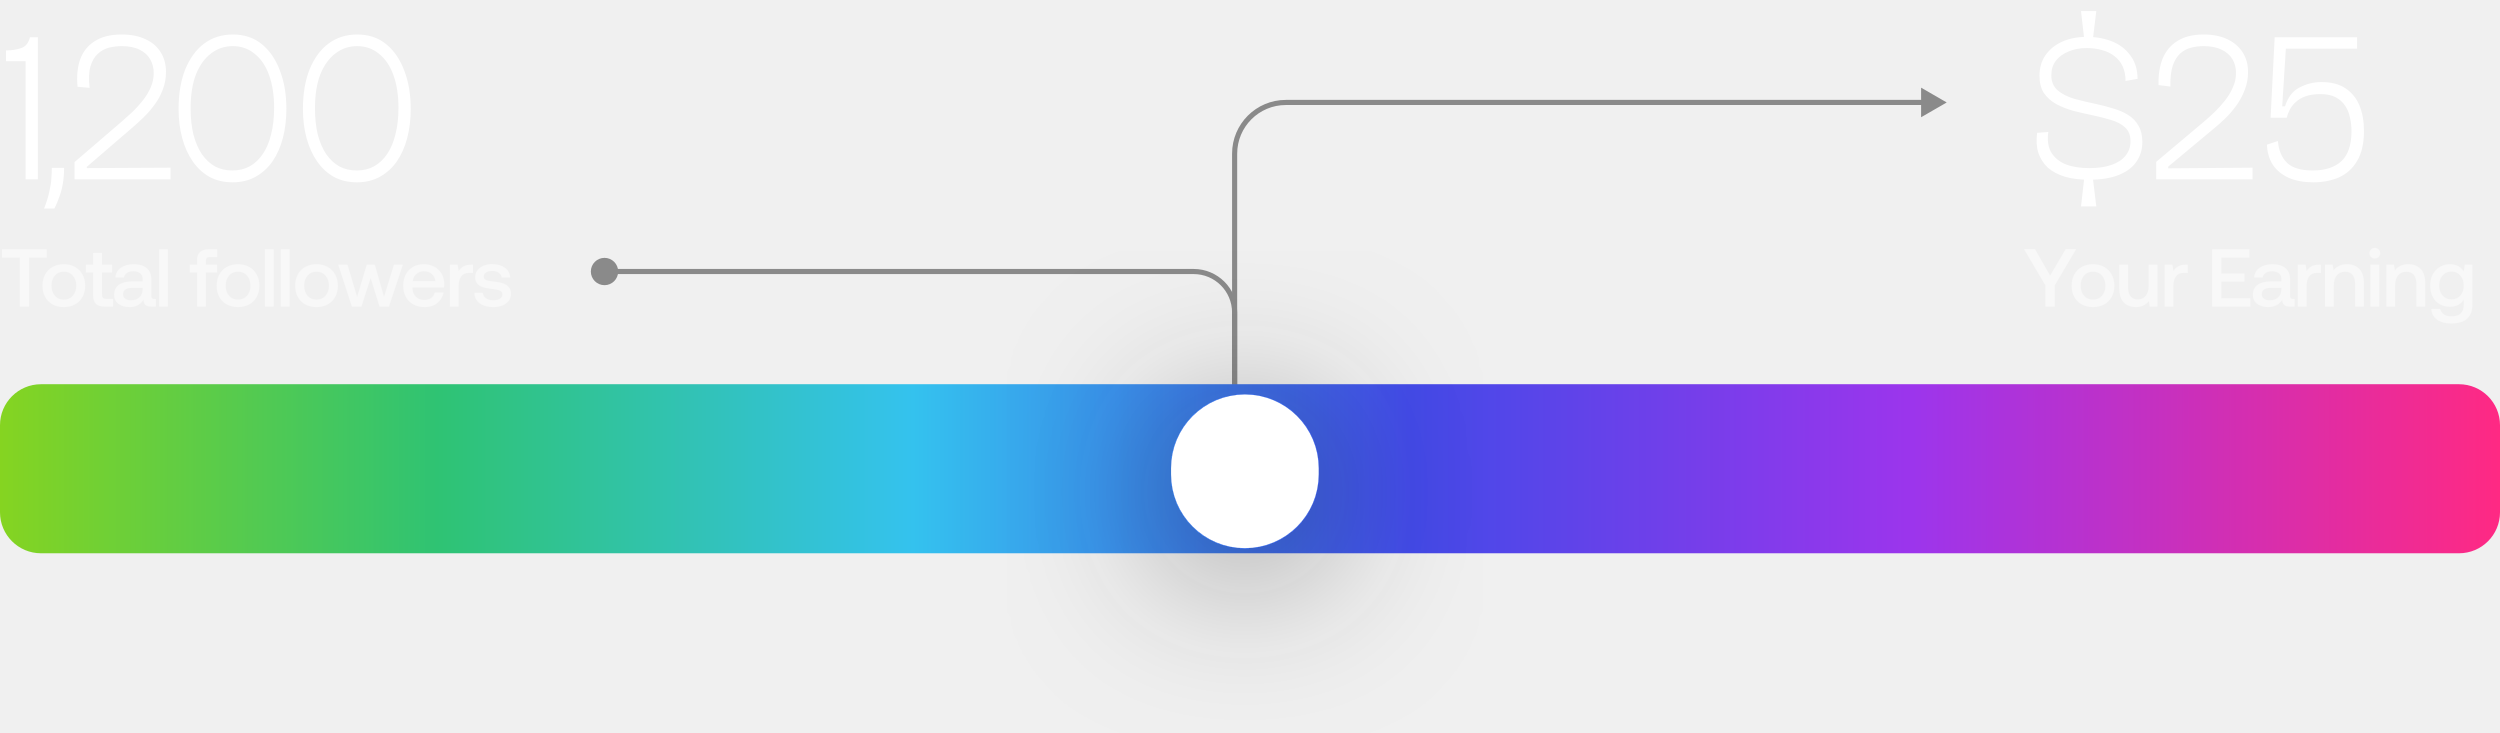
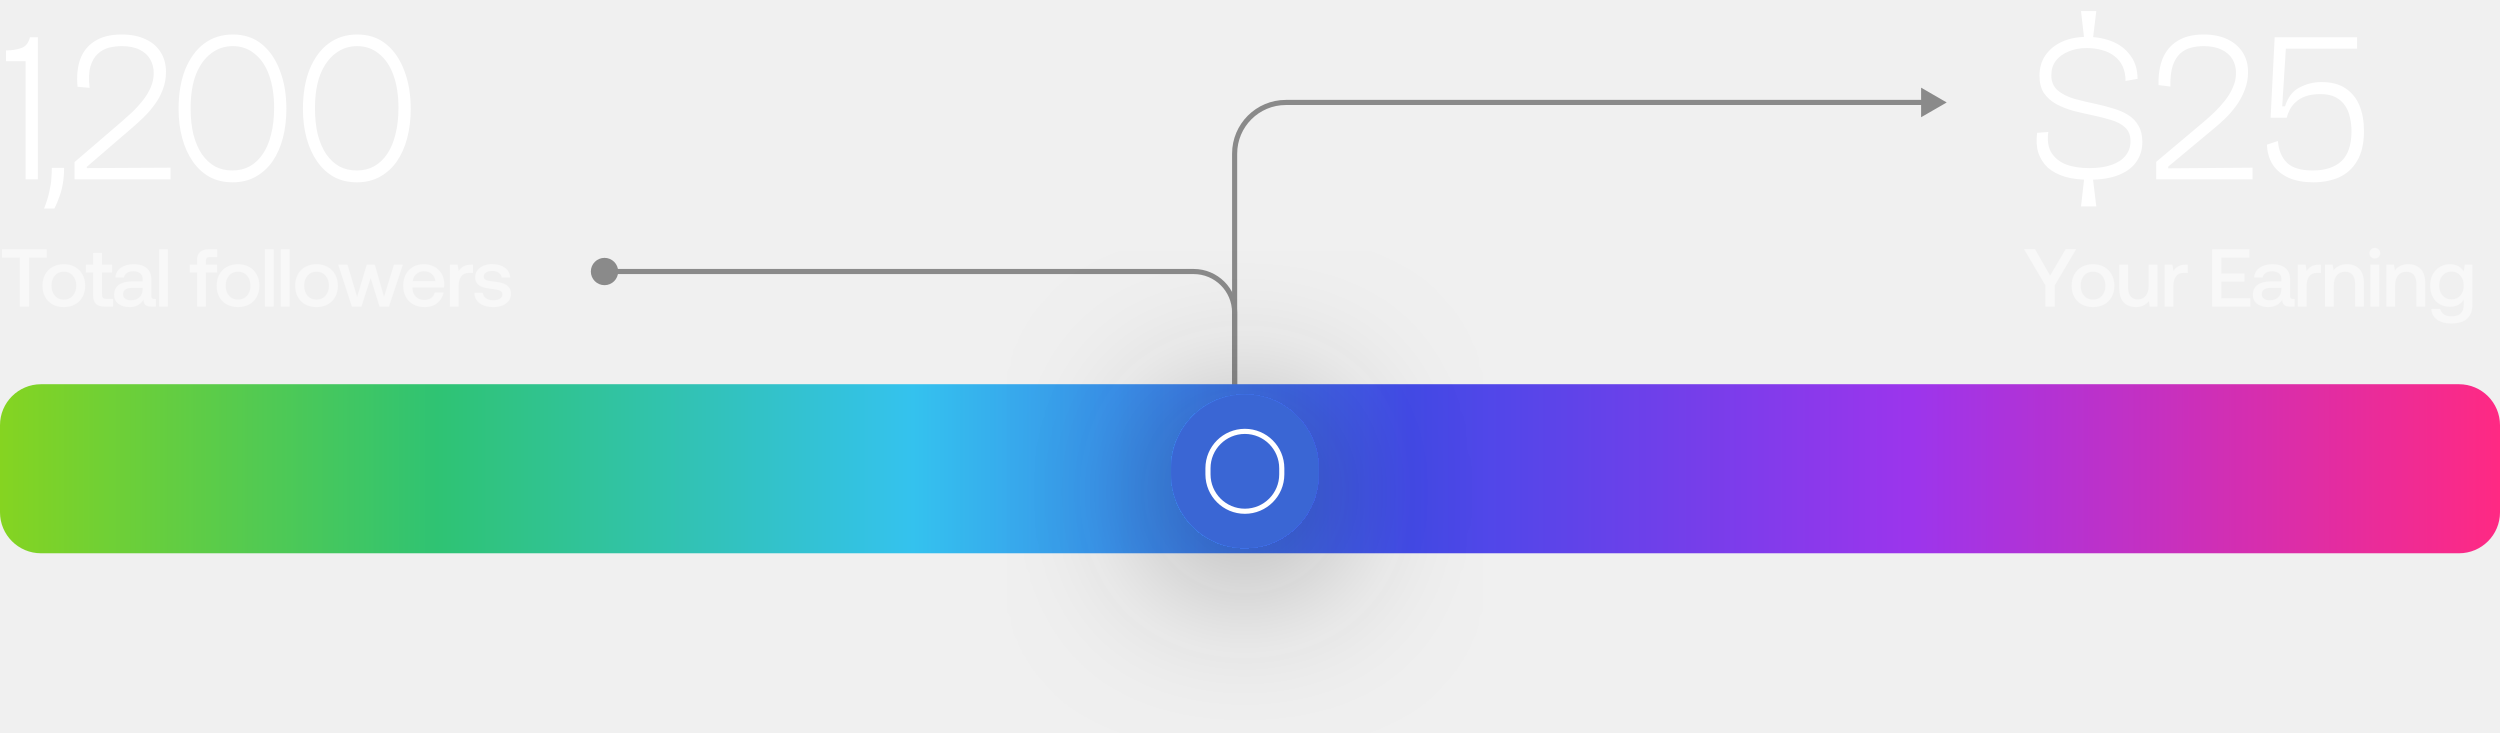
<svg xmlns="http://www.w3.org/2000/svg" width="488" height="143" viewBox="0 0 488 143" fill="none">
  <path d="M115.333 53C115.333 54.473 116.527 55.667 118 55.667C119.473 55.667 120.667 54.473 120.667 53C120.667 51.527 119.473 50.333 118 50.333C116.527 50.333 115.333 51.527 115.333 53ZM241.5 76V61H240.5V76H241.5ZM233 52.5H118V53.5H233V52.5ZM241.5 61C241.5 56.306 237.694 52.5 233 52.5V53.5C237.142 53.5 240.5 56.858 240.5 61H241.5Z" fill="#8A8A8A" />
  <path d="M380 20L375 22.887V17.113L380 20ZM240.5 76V30H241.5V76H240.5ZM251 19.5H375.5V20.5H251V19.5ZM240.5 30C240.5 24.201 245.201 19.5 251 19.5V20.5C245.753 20.5 241.5 24.753 241.5 30H240.5Z" fill="#8A8A8A" />
  <rect y="75" width="488" height="33" rx="8" fill="url(#paint0_linear_355_4556)" />
  <g filter="url(#filter0_d_355_4556)">
    <rect x="228.593" y="77" width="28.814" height="30" rx="14.407" fill="#3A66D4" />
-     <rect x="235.796" y="84.204" width="14.407" height="15.593" rx="7.204" stroke="white" stroke-width="14.407" />
+     <rect x="235.796" y="84.204" width="14.407" height="15.593" rx="7.204" stroke="white" strokeWidth="14.407" />
  </g>
  <path d="M4.998 35V11.942H1.176V9.842C2.296 9.842 3.29 9.688 4.158 9.38C5.026 9.072 5.586 8.372 5.838 7.28H7.392V35H4.998ZM8.602 40.712C9.106 39.424 9.456 38.29 9.652 37.31C9.876 36.358 10.002 35.518 10.03 34.79C10.086 34.034 10.114 33.362 10.114 32.774H12.508C12.508 33.922 12.424 34.972 12.256 35.924C12.088 36.876 11.85 37.744 11.542 38.528C11.262 39.34 10.954 40.068 10.618 40.712H8.602ZM14.55 35V31.64L23.79 23.702C24.434 23.142 25.12 22.526 25.848 21.854C26.576 21.154 27.248 20.412 27.864 19.628C28.508 18.816 29.026 17.962 29.418 17.066C29.81 16.17 30.006 15.232 30.006 14.252C30.006 13.272 29.782 12.39 29.334 11.606C28.886 10.794 28.2 10.164 27.276 9.716C26.352 9.24 25.176 9.002 23.748 9.002C22.964 9.002 22.152 9.1 21.312 9.296C20.5 9.492 19.772 9.884 19.128 10.472C18.484 11.032 17.994 11.858 17.658 12.95C17.35 14.014 17.294 15.414 17.49 17.15L15.138 16.94C14.942 14.924 15.11 13.146 15.642 11.606C16.202 10.066 17.154 8.876 18.498 8.036C19.842 7.168 21.592 6.734 23.748 6.734C25.568 6.734 27.122 7.042 28.41 7.658C29.698 8.246 30.678 9.086 31.35 10.178C32.05 11.27 32.4 12.558 32.4 14.042C32.4 15.274 32.19 16.422 31.77 17.486C31.378 18.55 30.846 19.53 30.174 20.426C29.53 21.322 28.802 22.162 27.99 22.946C27.206 23.702 26.436 24.402 25.68 25.046L16.944 32.564V32.816L33.282 32.732V35H14.55ZM45.401 35.588C43.721 35.588 42.223 35.238 40.907 34.538C39.619 33.81 38.527 32.802 37.631 31.514C36.735 30.226 36.049 28.714 35.573 26.978C35.097 25.242 34.859 23.338 34.859 21.266C34.859 18.298 35.293 15.722 36.161 13.538C37.057 11.354 38.289 9.674 39.857 8.498C41.453 7.322 43.315 6.734 45.443 6.734C47.683 6.734 49.573 7.364 51.113 8.624C52.653 9.884 53.829 11.606 54.641 13.79C55.481 15.946 55.901 18.438 55.901 21.266C55.901 23.282 55.677 25.158 55.229 26.894C54.781 28.63 54.109 30.156 53.213 31.472C52.317 32.76 51.211 33.768 49.895 34.496C48.607 35.224 47.109 35.588 45.401 35.588ZM45.359 33.278C46.619 33.278 47.739 33.012 48.719 32.48C49.727 31.92 50.581 31.122 51.281 30.086C52.009 29.022 52.555 27.734 52.919 26.222C53.311 24.71 53.507 22.988 53.507 21.056C53.507 18.62 53.185 16.506 52.541 14.714C51.897 12.894 50.959 11.494 49.727 10.514C48.523 9.506 47.095 9.002 45.443 9.002C43.847 9.002 42.433 9.478 41.201 10.43C39.969 11.354 38.989 12.712 38.261 14.504C37.561 16.296 37.211 18.522 37.211 21.182C37.211 23.058 37.393 24.752 37.757 26.264C38.149 27.748 38.695 29.022 39.395 30.086C40.123 31.122 40.977 31.92 41.957 32.48C42.965 33.012 44.099 33.278 45.359 33.278ZM69.674 35.588C67.994 35.588 66.496 35.238 65.18 34.538C63.892 33.81 62.8 32.802 61.904 31.514C61.008 30.226 60.322 28.714 59.846 26.978C59.37 25.242 59.132 23.338 59.132 21.266C59.132 18.298 59.566 15.722 60.434 13.538C61.33 11.354 62.562 9.674 64.13 8.498C65.726 7.322 67.588 6.734 69.716 6.734C71.956 6.734 73.846 7.364 75.386 8.624C76.926 9.884 78.102 11.606 78.914 13.79C79.754 15.946 80.174 18.438 80.174 21.266C80.174 23.282 79.95 25.158 79.502 26.894C79.054 28.63 78.382 30.156 77.486 31.472C76.59 32.76 75.484 33.768 74.168 34.496C72.88 35.224 71.382 35.588 69.674 35.588ZM69.632 33.278C70.892 33.278 72.012 33.012 72.992 32.48C74 31.92 74.854 31.122 75.554 30.086C76.282 29.022 76.828 27.734 77.192 26.222C77.584 24.71 77.78 22.988 77.78 21.056C77.78 18.62 77.458 16.506 76.814 14.714C76.17 12.894 75.232 11.494 74 10.514C72.796 9.506 71.368 9.002 69.716 9.002C68.12 9.002 66.706 9.478 65.474 10.43C64.242 11.354 63.262 12.712 62.534 14.504C61.834 16.296 61.484 18.522 61.484 21.182C61.484 23.058 61.666 24.752 62.03 26.264C62.422 27.748 62.968 29.022 63.668 30.086C64.396 31.122 65.25 31.92 66.23 32.48C67.238 33.012 68.372 33.278 69.632 33.278Z" fill="white" />
  <path d="M0.384 48.653H9.136V50.285H5.68V59.853H3.84V50.285H0.384V48.653ZM10.271 59.437C9.63 59.085 9.15 58.605 8.799 57.965C8.447 57.325 8.287 56.589 8.287 55.757C8.287 54.941 8.447 54.221 8.799 53.581C9.15 52.941 9.63 52.445 10.271 52.093C10.911 51.741 11.63 51.565 12.463 51.565C13.278 51.565 13.998 51.741 14.639 52.093C15.278 52.445 15.758 52.941 16.11 53.581C16.462 54.221 16.639 54.941 16.639 55.757C16.639 56.589 16.462 57.325 16.11 57.965C15.758 58.605 15.278 59.085 14.639 59.437C13.998 59.789 13.278 59.949 12.463 59.949C11.63 59.949 10.911 59.789 10.271 59.437ZM14.207 57.725C14.655 57.213 14.879 56.557 14.879 55.757C14.879 54.957 14.655 54.317 14.207 53.805C13.758 53.293 13.182 53.037 12.463 53.037C11.726 53.037 11.15 53.293 10.719 53.805C10.271 54.317 10.062 54.957 10.062 55.757C10.062 56.557 10.271 57.213 10.719 57.725C11.15 58.237 11.726 58.477 12.463 58.477C13.182 58.477 13.758 58.237 14.207 57.725ZM18.174 53.181H16.75V51.661H18.174V49.373H19.918V51.661H21.886V53.181H19.918V57.453C19.918 57.773 19.982 58.013 20.11 58.141C20.238 58.269 20.445 58.333 20.765 58.333H22.078V59.853H20.413C19.63 59.853 19.053 59.677 18.701 59.309C18.349 58.957 18.174 58.397 18.174 57.629V53.181ZM30.431 58.349V59.853H29.519C28.975 59.853 28.591 59.741 28.367 59.517C28.127 59.293 28.015 58.973 28.015 58.541C27.391 59.485 26.495 59.949 25.311 59.949C24.383 59.949 23.647 59.741 23.103 59.309C22.543 58.893 22.271 58.301 22.271 57.549C22.271 56.717 22.559 56.061 23.167 55.613C23.759 55.165 24.623 54.925 25.775 54.925H27.839V54.429C27.839 53.981 27.679 53.613 27.359 53.357C27.039 53.101 26.591 52.957 26.031 52.957C25.519 52.957 25.103 53.069 24.783 53.293C24.463 53.517 24.271 53.805 24.207 54.157H22.511C22.591 53.341 22.959 52.701 23.599 52.253C24.239 51.805 25.071 51.565 26.111 51.565C27.199 51.565 28.047 51.821 28.655 52.333C29.247 52.845 29.551 53.581 29.551 54.541V57.773C29.551 58.157 29.727 58.349 30.095 58.349H30.431ZM27.839 56.205H25.695C25.151 56.205 24.751 56.317 24.463 56.525C24.175 56.733 24.031 57.037 24.031 57.437C24.031 57.789 24.159 58.077 24.431 58.285C24.703 58.509 25.071 58.605 25.551 58.605C26.255 58.605 26.815 58.413 27.215 58.029C27.615 57.645 27.823 57.133 27.839 56.493V56.205ZM31.052 48.653H32.78V59.853H31.052V48.653ZM38.456 51.661V50.845C38.456 50.125 38.632 49.581 39.016 49.213C39.384 48.845 39.96 48.653 40.744 48.653H42.408V50.173H40.984C40.696 50.173 40.504 50.237 40.376 50.365C40.248 50.493 40.2 50.701 40.2 50.973V51.661H42.392V53.181H40.2V59.853H38.456V53.181H37.032V51.661H38.456ZM44.272 59.437C43.632 59.085 43.152 58.605 42.8 57.965C42.448 57.325 42.288 56.589 42.288 55.757C42.288 54.941 42.448 54.221 42.8 53.581C43.152 52.941 43.632 52.445 44.272 52.093C44.912 51.741 45.632 51.565 46.464 51.565C47.28 51.565 48 51.741 48.64 52.093C49.28 52.445 49.76 52.941 50.112 53.581C50.464 54.221 50.64 54.941 50.64 55.757C50.64 56.589 50.464 57.325 50.112 57.965C49.76 58.605 49.28 59.085 48.64 59.437C48 59.789 47.28 59.949 46.464 59.949C45.632 59.949 44.912 59.789 44.272 59.437ZM48.208 57.725C48.656 57.213 48.88 56.557 48.88 55.757C48.88 54.957 48.656 54.317 48.208 53.805C47.76 53.293 47.184 53.037 46.464 53.037C45.728 53.037 45.152 53.293 44.72 53.805C44.272 54.317 44.064 54.957 44.064 55.757C44.064 56.557 44.272 57.213 44.72 57.725C45.152 58.237 45.728 58.477 46.464 58.477C47.184 58.477 47.76 58.237 48.208 57.725ZM51.71 48.653H53.438V59.853H51.71V48.653ZM54.812 48.653H56.54V59.853H54.812V48.653ZM59.594 59.437C58.954 59.085 58.474 58.605 58.122 57.965C57.77 57.325 57.61 56.589 57.61 55.757C57.61 54.941 57.77 54.221 58.122 53.581C58.474 52.941 58.954 52.445 59.594 52.093C60.234 51.741 60.954 51.565 61.786 51.565C62.602 51.565 63.322 51.741 63.962 52.093C64.602 52.445 65.082 52.941 65.434 53.581C65.786 54.221 65.962 54.941 65.962 55.757C65.962 56.589 65.786 57.325 65.434 57.965C65.082 58.605 64.602 59.085 63.962 59.437C63.322 59.789 62.602 59.949 61.786 59.949C60.954 59.949 60.234 59.789 59.594 59.437ZM63.53 57.725C63.978 57.213 64.202 56.557 64.202 55.757C64.202 54.957 63.978 54.317 63.53 53.805C63.082 53.293 62.506 53.037 61.786 53.037C61.05 53.037 60.474 53.293 60.042 53.805C59.594 54.317 59.386 54.957 59.386 55.757C59.386 56.557 59.594 57.213 60.042 57.725C60.474 58.237 61.05 58.477 61.786 58.477C62.506 58.477 63.082 58.237 63.53 57.725ZM66.013 51.661H67.837L69.709 57.933L71.581 51.661H73.165L74.957 57.933L76.893 51.661H78.653L75.933 59.853H74.077L72.349 54.285L70.557 59.853L68.685 59.869L66.013 51.661ZM79.2 53.565C79.536 52.925 80 52.445 80.608 52.093C81.216 51.741 81.904 51.565 82.688 51.565C83.472 51.565 84.16 51.725 84.768 52.045C85.376 52.365 85.84 52.829 86.192 53.405C86.544 53.997 86.72 54.685 86.736 55.469C86.736 55.693 86.72 55.901 86.688 56.125H80.512V56.221C80.544 56.941 80.768 57.501 81.184 57.917C81.584 58.333 82.128 58.541 82.8 58.541C83.328 58.541 83.776 58.429 84.144 58.173C84.496 57.917 84.736 57.565 84.864 57.101H86.592C86.432 57.933 86.032 58.621 85.376 59.149C84.72 59.693 83.904 59.949 82.928 59.949C82.064 59.949 81.328 59.789 80.688 59.437C80.048 59.085 79.568 58.605 79.216 57.965C78.864 57.341 78.704 56.605 78.704 55.773C78.704 54.941 78.864 54.205 79.2 53.565ZM84.976 54.861C84.896 54.269 84.656 53.805 84.256 53.469C83.856 53.133 83.36 52.957 82.752 52.957C82.176 52.957 81.696 53.133 81.28 53.485C80.864 53.837 80.64 54.285 80.576 54.861H84.976ZM92.341 51.661V53.277H91.573C90.853 53.277 90.341 53.517 90.021 53.981C89.701 54.445 89.541 55.037 89.541 55.741V59.853H87.813V51.661H89.349L89.541 52.893C89.765 52.509 90.069 52.221 90.453 51.997C90.821 51.773 91.317 51.661 91.957 51.661H92.341ZM94.26 57.149C94.292 57.581 94.484 57.933 94.852 58.205C95.22 58.477 95.7 58.605 96.292 58.605C96.804 58.605 97.236 58.509 97.556 58.317C97.876 58.125 98.052 57.853 98.052 57.517C98.052 57.245 97.972 57.037 97.828 56.893C97.668 56.765 97.476 56.669 97.22 56.605C96.964 56.541 96.58 56.477 96.068 56.413C95.348 56.333 94.756 56.221 94.292 56.077C93.828 55.933 93.46 55.709 93.172 55.389C92.884 55.069 92.756 54.653 92.756 54.109C92.756 53.613 92.884 53.165 93.172 52.781C93.46 52.397 93.844 52.093 94.34 51.869C94.836 51.661 95.396 51.549 96.036 51.549C97.06 51.549 97.908 51.789 98.548 52.237C99.188 52.701 99.54 53.341 99.604 54.173H97.924C97.876 53.805 97.684 53.501 97.364 53.261C97.028 53.021 96.612 52.893 96.116 52.893C95.604 52.893 95.204 52.989 94.9 53.181C94.58 53.373 94.436 53.645 94.436 53.965C94.436 54.221 94.5 54.397 94.66 54.525C94.82 54.653 95.012 54.733 95.252 54.781C95.476 54.829 95.86 54.877 96.388 54.941C97.092 55.021 97.684 55.133 98.164 55.293C98.644 55.453 99.028 55.693 99.316 56.029C99.604 56.365 99.748 56.813 99.748 57.389C99.748 57.901 99.588 58.365 99.3 58.749C98.996 59.133 98.58 59.437 98.068 59.645C97.54 59.853 96.948 59.949 96.308 59.949C95.204 59.949 94.308 59.709 93.636 59.213C92.964 58.717 92.612 58.029 92.596 57.149H94.26Z" fill="white" fill-opacity="0.5" />
  <path d="M406.844 7.7L406.214 2.156H409.196L408.524 7.7H406.844ZM406.214 40.292L406.844 34.748H408.524L409.196 40.292H406.214ZM407.768 35.084C405.976 35.084 404.408 34.888 403.064 34.496C401.72 34.076 400.614 33.488 399.746 32.732C398.906 31.948 398.29 30.996 397.898 29.876C397.534 28.728 397.45 27.412 397.646 25.928L399.83 25.76C399.606 27.356 399.788 28.672 400.376 29.708C400.992 30.744 401.93 31.528 403.19 32.06C404.478 32.564 406.018 32.816 407.81 32.816C409.546 32.816 411.002 32.606 412.178 32.186C413.382 31.766 414.292 31.164 414.908 30.38C415.552 29.596 415.874 28.672 415.874 27.608C415.874 26.432 415.524 25.522 414.824 24.878C414.124 24.234 413.2 23.744 412.052 23.408C410.932 23.072 409.714 22.764 408.398 22.484C407.166 22.232 405.948 21.952 404.744 21.644C403.54 21.308 402.434 20.874 401.426 20.342C400.418 19.782 399.606 19.068 398.99 18.2C398.402 17.304 398.108 16.17 398.108 14.798C398.108 13.23 398.5 11.886 399.284 10.766C400.096 9.618 401.188 8.736 402.56 8.12C403.96 7.504 405.556 7.196 407.348 7.196C409.14 7.196 410.778 7.49 412.262 8.078C413.746 8.666 414.936 9.576 415.832 10.808C416.756 12.012 417.232 13.538 417.26 15.386L414.908 15.806C414.908 14.742 414.726 13.804 414.362 12.992C413.998 12.18 413.466 11.508 412.766 10.976C412.094 10.444 411.296 10.052 410.372 9.8C409.448 9.52 408.426 9.38 407.306 9.38C405.99 9.38 404.814 9.604 403.778 10.052C402.742 10.472 401.916 11.074 401.3 11.858C400.712 12.642 400.418 13.58 400.418 14.672C400.418 15.932 400.838 16.926 401.678 17.654C402.518 18.354 403.596 18.9 404.912 19.292C406.256 19.656 407.67 19.992 409.154 20.3C410.33 20.552 411.45 20.846 412.514 21.182C413.606 21.49 414.572 21.91 415.412 22.442C416.28 22.974 416.952 23.674 417.428 24.542C417.932 25.382 418.184 26.446 418.184 27.734C418.184 29.19 417.792 30.478 417.008 31.598C416.252 32.69 415.104 33.544 413.564 34.16C412.024 34.776 410.092 35.084 407.768 35.084ZM420.884 35V31.598L430.166 23.786C430.866 23.198 431.566 22.568 432.266 21.896C432.994 21.196 433.666 20.454 434.282 19.67C434.926 18.858 435.444 18.004 435.836 17.108C436.256 16.212 436.466 15.26 436.466 14.252C436.466 13.216 436.228 12.306 435.752 11.522C435.276 10.738 434.562 10.122 433.61 9.674C432.686 9.226 431.524 9.002 430.124 9.002C429.34 9.002 428.542 9.1 427.73 9.296C426.946 9.492 426.232 9.87 425.588 10.43C424.972 10.99 424.482 11.788 424.118 12.824C423.782 13.86 423.628 15.218 423.656 16.898L421.346 16.604C421.29 14.644 421.556 12.922 422.144 11.438C422.76 9.954 423.726 8.806 425.042 7.994C426.358 7.154 428.066 6.734 430.166 6.734C431.958 6.734 433.498 7.042 434.786 7.658C436.074 8.274 437.068 9.128 437.768 10.22C438.468 11.312 438.818 12.586 438.818 14.042C438.818 15.33 438.594 16.52 438.146 17.612C437.726 18.704 437.18 19.712 436.508 20.636C435.836 21.56 435.108 22.4 434.324 23.156C433.54 23.912 432.784 24.584 432.056 25.172L423.236 32.522V32.858L439.7 32.732V35H420.884ZM451.576 35.588C449.7 35.588 448.09 35.294 446.746 34.706C445.402 34.09 444.366 33.236 443.638 32.144C442.938 31.024 442.56 29.722 442.504 28.238L444.646 27.524C444.786 29.316 445.374 30.73 446.41 31.766C447.446 32.774 449.126 33.278 451.45 33.278C453.858 33.278 455.72 32.676 457.036 31.472C458.352 30.24 459.01 28.28 459.01 25.592C459.01 24.696 458.912 23.828 458.716 22.988C458.548 22.12 458.24 21.35 457.792 20.678C457.344 19.978 456.728 19.418 455.944 18.998C455.16 18.578 454.166 18.368 452.962 18.368C451.842 18.368 450.876 18.508 450.064 18.788C449.28 19.068 448.636 19.446 448.132 19.922C447.628 20.37 447.236 20.874 446.956 21.434C446.676 21.966 446.48 22.484 446.368 22.988H443.218L444.016 7.28H460.102V9.506H446.2L445.486 20.762H446.032C446.592 18.97 447.544 17.738 448.888 17.066C450.232 16.366 451.646 16.016 453.13 16.016C455.062 16.016 456.63 16.422 457.834 17.234C459.066 18.046 459.976 19.166 460.564 20.594C461.152 22.022 461.446 23.674 461.446 25.55C461.446 27.986 460.998 29.946 460.102 31.43C459.234 32.886 458.058 33.95 456.574 34.622C455.09 35.266 453.424 35.588 451.576 35.588Z" fill="white" />
  <path d="M395.08 48.637H397.24L400.184 53.773L403.208 48.637H405.272L401.096 55.709V59.853H399.256V55.709L395.08 48.637ZM406.364 59.437C405.724 59.085 405.244 58.605 404.892 57.965C404.54 57.325 404.38 56.589 404.38 55.757C404.38 54.941 404.54 54.221 404.892 53.581C405.244 52.941 405.724 52.445 406.364 52.093C407.004 51.741 407.724 51.565 408.556 51.565C409.372 51.565 410.092 51.741 410.732 52.093C411.372 52.445 411.852 52.941 412.204 53.581C412.556 54.221 412.732 54.941 412.732 55.757C412.732 56.589 412.556 57.325 412.204 57.965C411.852 58.605 411.372 59.085 410.732 59.437C410.092 59.789 409.372 59.949 408.556 59.949C407.724 59.949 407.004 59.789 406.364 59.437ZM410.3 57.725C410.748 57.213 410.972 56.557 410.972 55.757C410.972 54.957 410.748 54.317 410.3 53.805C409.852 53.293 409.276 53.037 408.556 53.037C407.82 53.037 407.244 53.293 406.812 53.805C406.364 54.317 406.156 54.957 406.156 55.757C406.156 56.557 406.364 57.213 406.812 57.725C407.244 58.237 407.82 58.477 408.556 58.477C409.276 58.477 409.852 58.237 410.3 57.725ZM421.146 51.661V59.853H419.626L419.434 58.813C418.81 59.581 417.962 59.949 416.906 59.949C415.946 59.949 415.162 59.661 414.57 59.053C413.962 58.461 413.674 57.501 413.674 56.173V51.661H415.402V55.997C415.402 56.797 415.562 57.405 415.882 57.821C416.202 58.237 416.666 58.445 417.306 58.445C417.962 58.445 418.474 58.205 418.858 57.725C419.226 57.245 419.418 56.573 419.418 55.725V51.661H421.146ZM427.057 51.661V53.277H426.289C425.569 53.277 425.057 53.517 424.737 53.981C424.417 54.445 424.257 55.037 424.257 55.741V59.853H422.529V51.661H424.065L424.257 52.893C424.481 52.509 424.785 52.221 425.169 51.997C425.537 51.773 426.033 51.661 426.673 51.661H427.057ZM431.783 48.653H439.095V50.285H433.623V53.389H438.135V54.973H433.623V58.221H439.287V59.853H431.783V48.653ZM447.909 58.349V59.853H446.997C446.453 59.853 446.069 59.741 445.845 59.517C445.605 59.293 445.493 58.973 445.493 58.541C444.869 59.485 443.973 59.949 442.789 59.949C441.861 59.949 441.125 59.741 440.581 59.309C440.021 58.893 439.749 58.301 439.749 57.549C439.749 56.717 440.037 56.061 440.645 55.613C441.237 55.165 442.101 54.925 443.253 54.925H445.317V54.429C445.317 53.981 445.157 53.613 444.837 53.357C444.517 53.101 444.069 52.957 443.509 52.957C442.997 52.957 442.581 53.069 442.261 53.293C441.941 53.517 441.749 53.805 441.685 54.157H439.989C440.069 53.341 440.437 52.701 441.077 52.253C441.717 51.805 442.549 51.565 443.589 51.565C444.677 51.565 445.525 51.821 446.133 52.333C446.725 52.845 447.029 53.581 447.029 54.541V57.773C447.029 58.157 447.205 58.349 447.573 58.349H447.909ZM445.317 56.205H443.173C442.629 56.205 442.229 56.317 441.941 56.525C441.653 56.733 441.509 57.037 441.509 57.437C441.509 57.789 441.637 58.077 441.909 58.285C442.181 58.509 442.549 58.605 443.029 58.605C443.733 58.605 444.293 58.413 444.693 58.029C445.093 57.645 445.301 57.133 445.317 56.493V56.205ZM453.058 51.661V53.277H452.29C451.57 53.277 451.058 53.517 450.738 53.981C450.418 54.445 450.258 55.037 450.258 55.741V59.853H448.53V51.661H450.066L450.258 52.893C450.482 52.509 450.786 52.221 451.17 51.997C451.538 51.773 452.034 51.661 452.674 51.661H453.058ZM460.523 52.461C461.131 53.069 461.451 54.029 461.451 55.341V59.853H459.707V55.437C459.707 54.669 459.531 54.077 459.211 53.661C458.875 53.261 458.395 53.053 457.755 53.053C457.067 53.053 456.523 53.293 456.139 53.773C455.755 54.253 455.563 54.893 455.563 55.725V59.853H453.835V51.661H455.339L455.531 52.733C456.139 51.965 457.019 51.565 458.155 51.565C459.115 51.565 459.915 51.869 460.523 52.461ZM464.318 48.685C464.51 48.877 464.622 49.133 464.622 49.421C464.622 49.725 464.51 49.981 464.318 50.173C464.11 50.365 463.854 50.461 463.566 50.461C463.262 50.461 463.006 50.365 462.814 50.173C462.606 49.981 462.51 49.725 462.51 49.421C462.51 49.133 462.606 48.877 462.814 48.685C463.006 48.493 463.262 48.381 463.566 48.381C463.854 48.381 464.11 48.493 464.318 48.685ZM462.702 51.661H464.43V59.853H462.702V51.661ZM472.492 52.461C473.1 53.069 473.42 54.029 473.42 55.341V59.853H471.676V55.437C471.676 54.669 471.5 54.077 471.18 53.661C470.844 53.261 470.364 53.053 469.724 53.053C469.036 53.053 468.492 53.293 468.108 53.773C467.724 54.253 467.532 54.893 467.532 55.725V59.853H465.804V51.661H467.308L467.5 52.733C468.108 51.965 468.988 51.565 470.124 51.565C471.084 51.565 471.884 51.869 472.492 52.461ZM482.624 51.661V59.517C482.624 60.669 482.272 61.565 481.6 62.205C480.912 62.845 479.856 63.149 478.432 63.149C477.312 63.149 476.416 62.909 475.728 62.413C475.024 61.917 474.64 61.213 474.576 60.301H476.336C476.432 60.765 476.688 61.117 477.072 61.373C477.456 61.629 477.952 61.741 478.56 61.741C480.128 61.741 480.912 60.989 480.912 59.453V58.541C480.304 59.437 479.424 59.885 478.24 59.885C477.488 59.885 476.816 59.725 476.24 59.389C475.648 59.053 475.184 58.573 474.864 57.949C474.528 57.325 474.368 56.589 474.368 55.725C474.368 54.909 474.528 54.189 474.864 53.549C475.2 52.925 475.664 52.445 476.256 52.093C476.832 51.741 477.504 51.565 478.24 51.565C478.848 51.565 479.392 51.693 479.84 51.933C480.288 52.189 480.64 52.525 480.928 52.941L481.12 51.661H482.624ZM480.256 57.693C480.688 57.197 480.912 56.557 480.912 55.757C480.912 54.957 480.688 54.301 480.256 53.789C479.808 53.277 479.232 53.021 478.528 53.021C477.808 53.021 477.232 53.277 476.8 53.773C476.352 54.285 476.144 54.925 476.144 55.725C476.144 56.525 476.352 57.181 476.8 57.677C477.232 58.189 477.808 58.429 478.528 58.429C479.232 58.429 479.808 58.189 480.256 57.693Z" fill="white" fill-opacity="0.5" />
  <defs>
    <filter id="filter0_d_355_4556" x="196.593" y="49" width="92.814" height="94" filterUnits="userSpaceOnUse" color-interpolation-filters="sRGB">
      <feFlood flood-opacity="0" result="BackgroundImageFix" />
      <feColorMatrix in="SourceAlpha" type="matrix" values="0 0 0 0 0 0 0 0 0 0 0 0 0 0 0 0 0 0 127 0" result="hardAlpha" />
      <feOffset dy="4" />
      <feGaussianBlur stdDeviation="16" />
      <feComposite in2="hardAlpha" operator="out" />
      <feColorMatrix type="matrix" values="0 0 0 0 0.059 0 0 0 0 0.059 0 0 0 0 0.059 0 0 0 0.5 0" />
      <feBlend mode="normal" in2="BackgroundImageFix" result="effect1_dropShadow_355_4556" />
      <feBlend mode="normal" in="SourceGraphic" in2="effect1_dropShadow_355_4556" result="shape" />
    </filter>
    <linearGradient id="paint0_linear_355_4556" x1="0" y1="91.5" x2="488" y2="91.5" gradientUnits="userSpaceOnUse">
      <stop stop-color="#85D421" />
      <stop offset="0.175" stop-color="#2FC373" />
      <stop offset="0.365" stop-color="#34C2EE" />
      <stop offset="0.565" stop-color="#434AE8" />
      <stop offset="0.765" stop-color="#9C35EC" />
      <stop offset="1" stop-color="#FF2983" />
    </linearGradient>
  </defs>
</svg>
